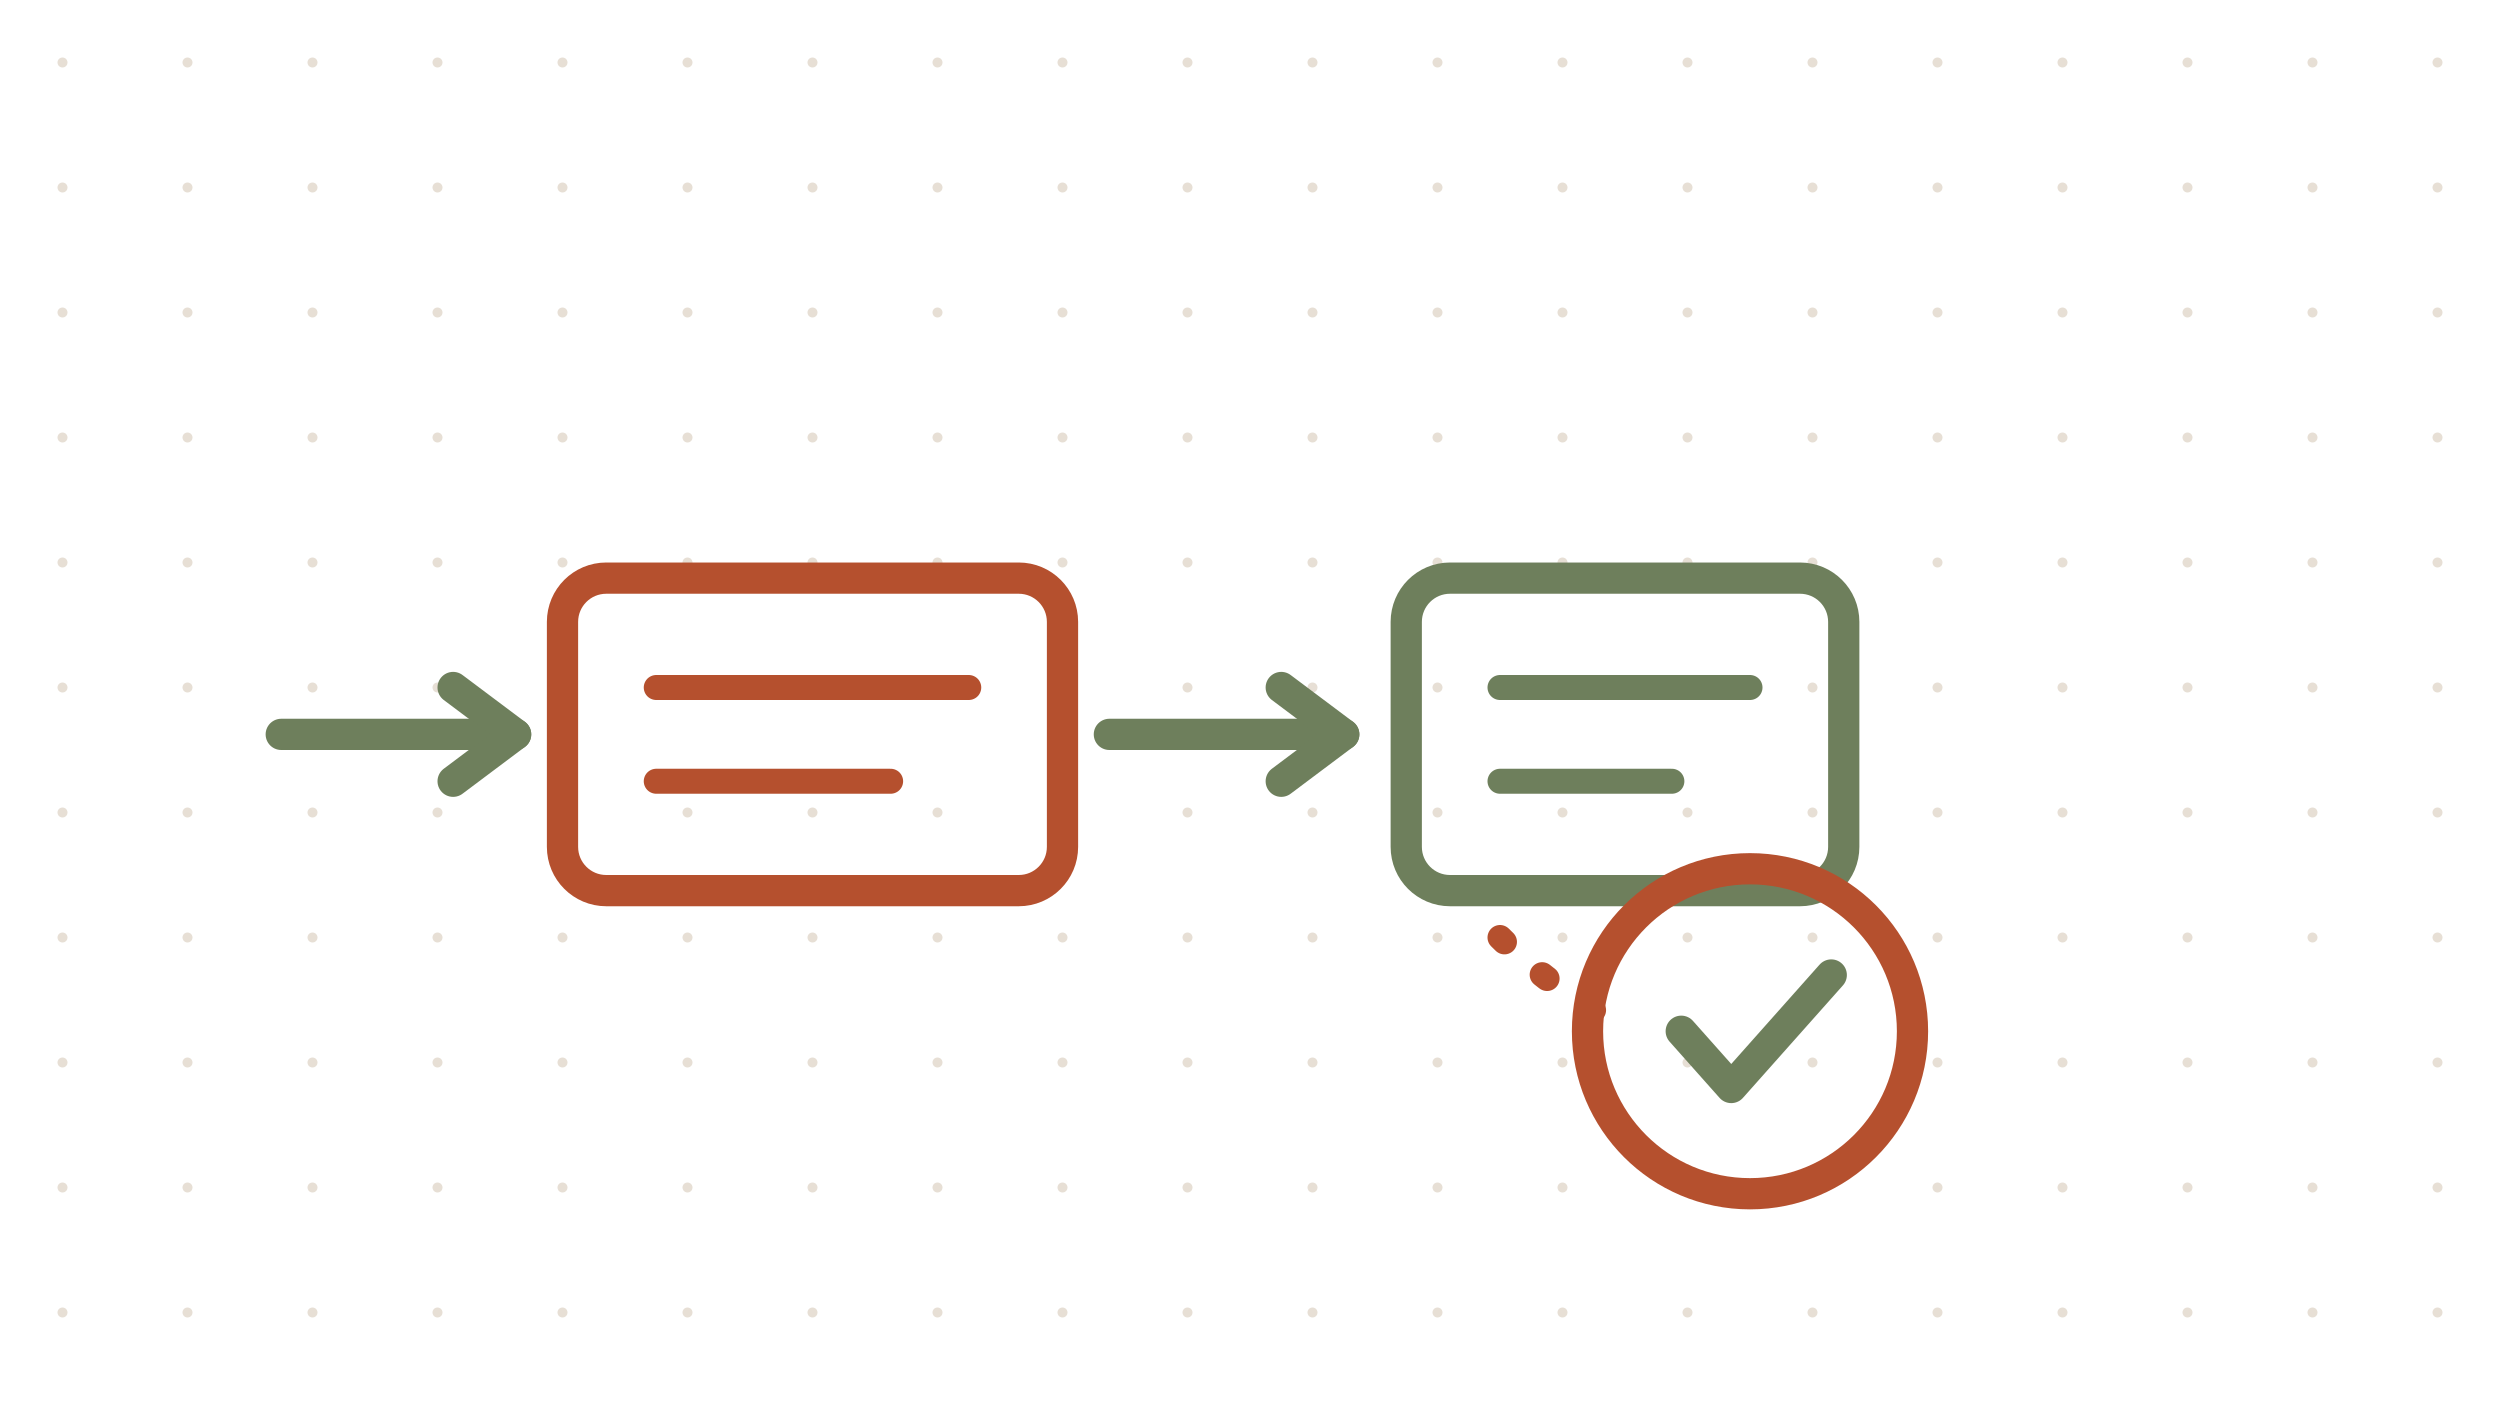
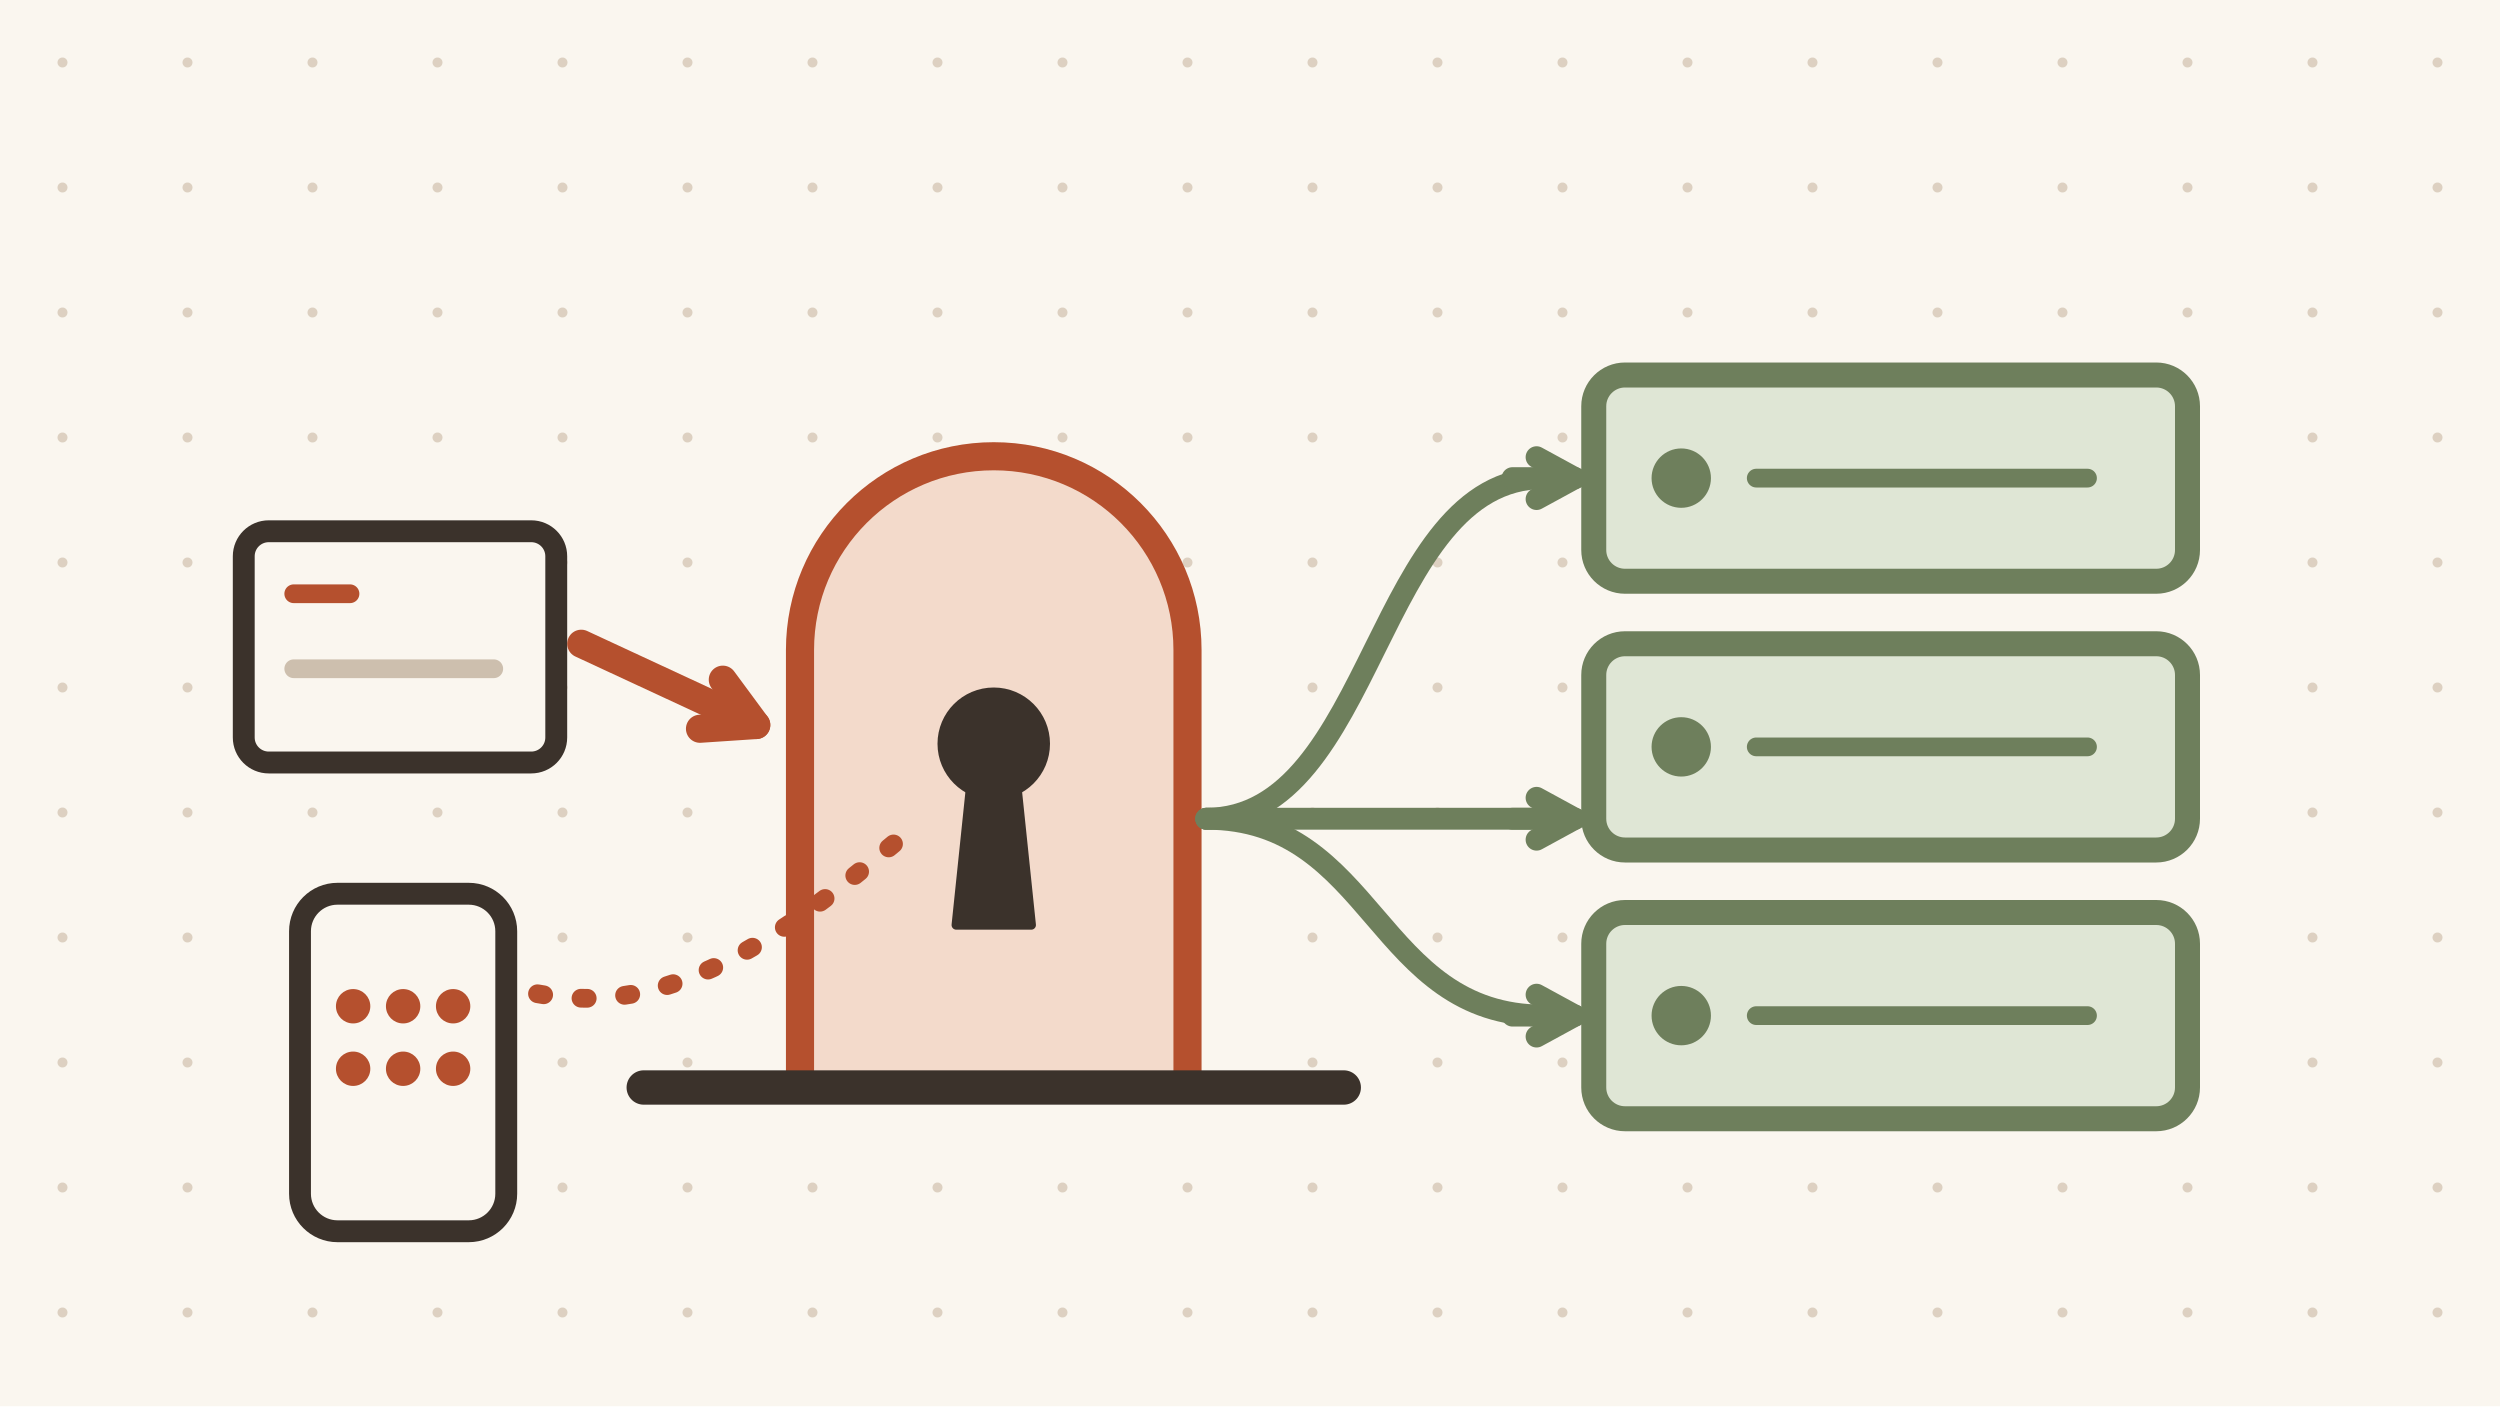
- <svg xmlns="http://www.w3.org/2000/svg" viewBox="0 0 800 450">
+ <svg xmlns="http://www.w3.org/2000/svg" viewBox="0 0 800 450" role="img" aria-label="A request hitting a locked gate with a phone code, protecting three services">
  <defs>
    <pattern id="dotgrid" width="40" height="40" patternUnits="userSpaceOnUse">
-       <circle cx="20" cy="20" r="1.6" fill="#C9B8A2" opacity="0.45" />
+       <circle cx="20" cy="20" r="1.6" fill="#C9B8A2" opacity="0.6" />
    </pattern>
  </defs>
+   <rect width="800" height="450" fill="#FAF6EF" />
  <rect width="800" height="450" fill="url(#dotgrid)" />
  <g fill="none" stroke-linecap="round" stroke-linejoin="round">
-     <rect x="180" y="185" width="160" height="100" rx="14" stroke="#B5502E" stroke-width="10" />
-     <path d="M 210 220 L 310 220 M 210 250 L 285 250" stroke="#B5502E" stroke-width="8" />
-     <path d="M 90 235 L 165 235" stroke="#6E7F5C" stroke-width="10" />
-     <path d="M 145 220 L 165 235 L 145 250" stroke="#6E7F5C" stroke-width="10" />
-     <path d="M 355 235 L 430 235" stroke="#6E7F5C" stroke-width="10" />
-     <path d="M 410 220 L 430 235 L 410 250" stroke="#6E7F5C" stroke-width="10" />
-     <rect x="450" y="185" width="140" height="100" rx="14" stroke="#6E7F5C" stroke-width="10" />
-     <path d="M 480 220 L 560 220 M 480 250 L 535 250" stroke="#6E7F5C" stroke-width="8" />
-     <circle cx="560" cy="330" r="52" stroke="#B5502E" stroke-width="10" />
-     <path d="M 538 330 L 554 348 L 586 312" stroke="#6E7F5C" stroke-width="10" />
-     <path d="M 480 300 C 500 320 520 328 520 330" stroke="#B5502E" stroke-width="8" stroke-dasharray="2 16" />
+     <rect x="78" y="170" width="100" height="74" rx="8" stroke="#3B322B" stroke-width="7" fill="#FAF6EF" />
+     <line x1="94" y1="190" x2="112" y2="190" stroke="#B5502E" stroke-width="6" />
+     <line x1="94" y1="214" x2="158" y2="214" stroke="#CDBFAE" stroke-width="6" />
+     <line x1="186" y1="206" x2="242" y2="232" stroke="#B5502E" stroke-width="9" />
+     <path d="M 224.0 233.2 L 242 232 L 231.3 217.5" stroke="#B5502E" stroke-width="9" fill="none" />
+     <path d="M 256 348 V 208 A 62 62 0 0 1 380 208 V 348 Z" stroke="#B5502E" stroke-width="9" fill="#F3DACB" />
+     <circle cx="318" cy="238" r="17" stroke="#3B322B" stroke-width="2" fill="#3B322B" />
+     <path d="M 311 248 L 306 296 H 330 L 325 248 Z" stroke="#3B322B" stroke-width="3" fill="#3B322B" />
+     <line x1="206" y1="348" x2="430" y2="348" stroke="#3B322B" stroke-width="11" />
+     <rect x="510" y="120" width="190" height="66" rx="10" stroke="#6E7F5C" stroke-width="8" fill="#DFE6D5" />
+     <circle cx="538" cy="153" r="8" stroke="#6E7F5C" stroke-width="3" fill="#6E7F5C" />
+     <line x1="562" y1="153" x2="668" y2="153" stroke="#6E7F5C" stroke-width="6" />
+     <rect x="510" y="206" width="190" height="66" rx="10" stroke="#6E7F5C" stroke-width="8" fill="#DFE6D5" />
+     <circle cx="538" cy="239" r="8" stroke="#6E7F5C" stroke-width="3" fill="#6E7F5C" />
+     <line x1="562" y1="239" x2="668" y2="239" stroke="#6E7F5C" stroke-width="6" />
+     <rect x="510" y="292" width="190" height="66" rx="10" stroke="#6E7F5C" stroke-width="8" fill="#DFE6D5" />
+     <circle cx="538" cy="325" r="8" stroke="#6E7F5C" stroke-width="3" fill="#6E7F5C" />
+     <line x1="562" y1="325" x2="668" y2="325" stroke="#6E7F5C" stroke-width="6" />
+     <path d="M 386 262 C 440 262 440 153 494 153" stroke="#6E7F5C" stroke-width="7" fill="none" />
+     <path d="M 386 262 H 494" stroke="#6E7F5C" stroke-width="7" fill="none" />
+     <path d="M 386 262 C 440 262 440 325 494 325" stroke="#6E7F5C" stroke-width="7" fill="none" />
+     <line x1="484" y1="153" x2="504" y2="153" stroke="#6E7F5C" stroke-width="7" />
+     <path d="M 491.7 159.7 L 504 153 L 491.7 146.3" stroke="#6E7F5C" stroke-width="7" fill="none" />
+     <line x1="484" y1="262" x2="504" y2="262" stroke="#6E7F5C" stroke-width="7" />
+     <path d="M 491.7 268.7 L 504 262 L 491.7 255.3" stroke="#6E7F5C" stroke-width="7" fill="none" />
+     <line x1="484" y1="325" x2="504" y2="325" stroke="#6E7F5C" stroke-width="7" />
+     <path d="M 491.7 331.7 L 504 325 L 491.7 318.3" stroke="#6E7F5C" stroke-width="7" fill="none" />
+     <rect x="96" y="286" width="66" height="108" rx="12" stroke="#3B322B" stroke-width="7" fill="#FAF6EF" />
+     <circle cx="113" cy="322" r="5" stroke="#B5502E" stroke-width="1" fill="#B5502E" />
+     <circle cx="129" cy="322" r="5" stroke="#B5502E" stroke-width="1" fill="#B5502E" />
+     <circle cx="145" cy="322" r="5" stroke="#B5502E" stroke-width="1" fill="#B5502E" />
+     <circle cx="113" cy="342" r="5" stroke="#B5502E" stroke-width="1" fill="#B5502E" />
+     <circle cx="129" cy="342" r="5" stroke="#B5502E" stroke-width="1" fill="#B5502E" />
+     <circle cx="145" cy="342" r="5" stroke="#B5502E" stroke-width="1" fill="#B5502E" />
+     <path d="M 172 318 C 214 326 250 300 286 270" stroke="#B5502E" stroke-width="6" fill="none" stroke-dasharray="2 12" />
  </g>
</svg>
